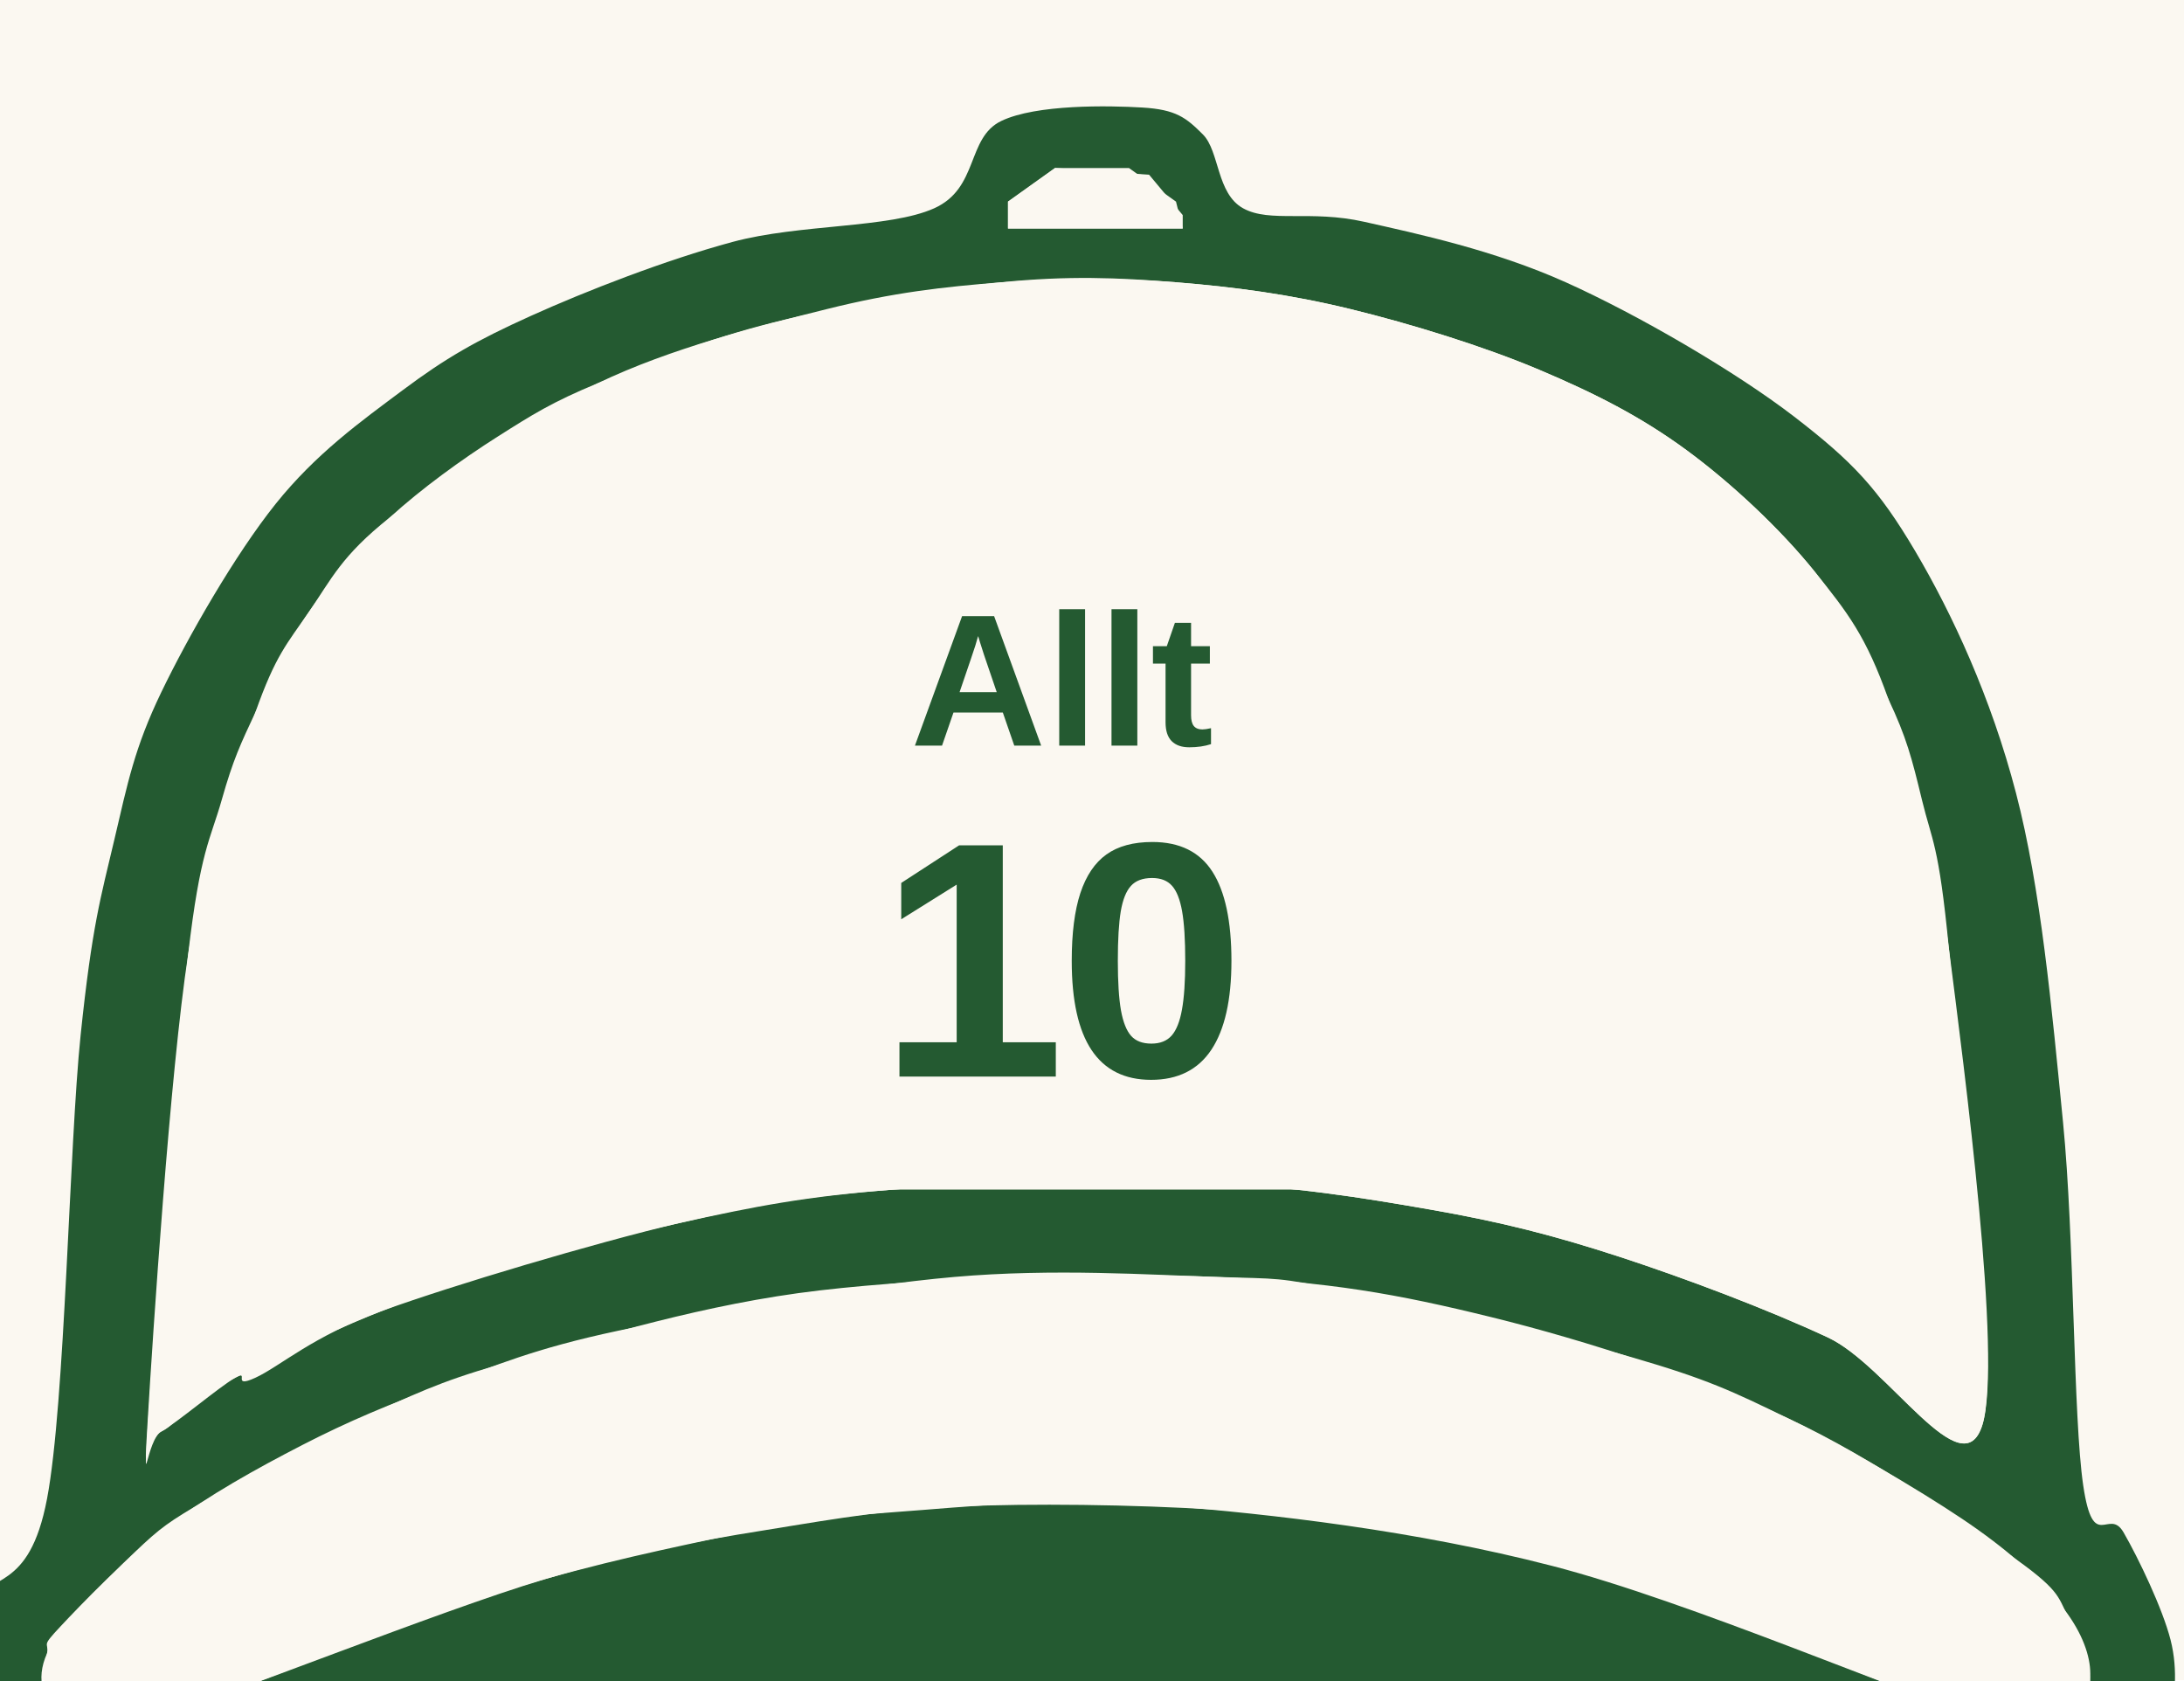
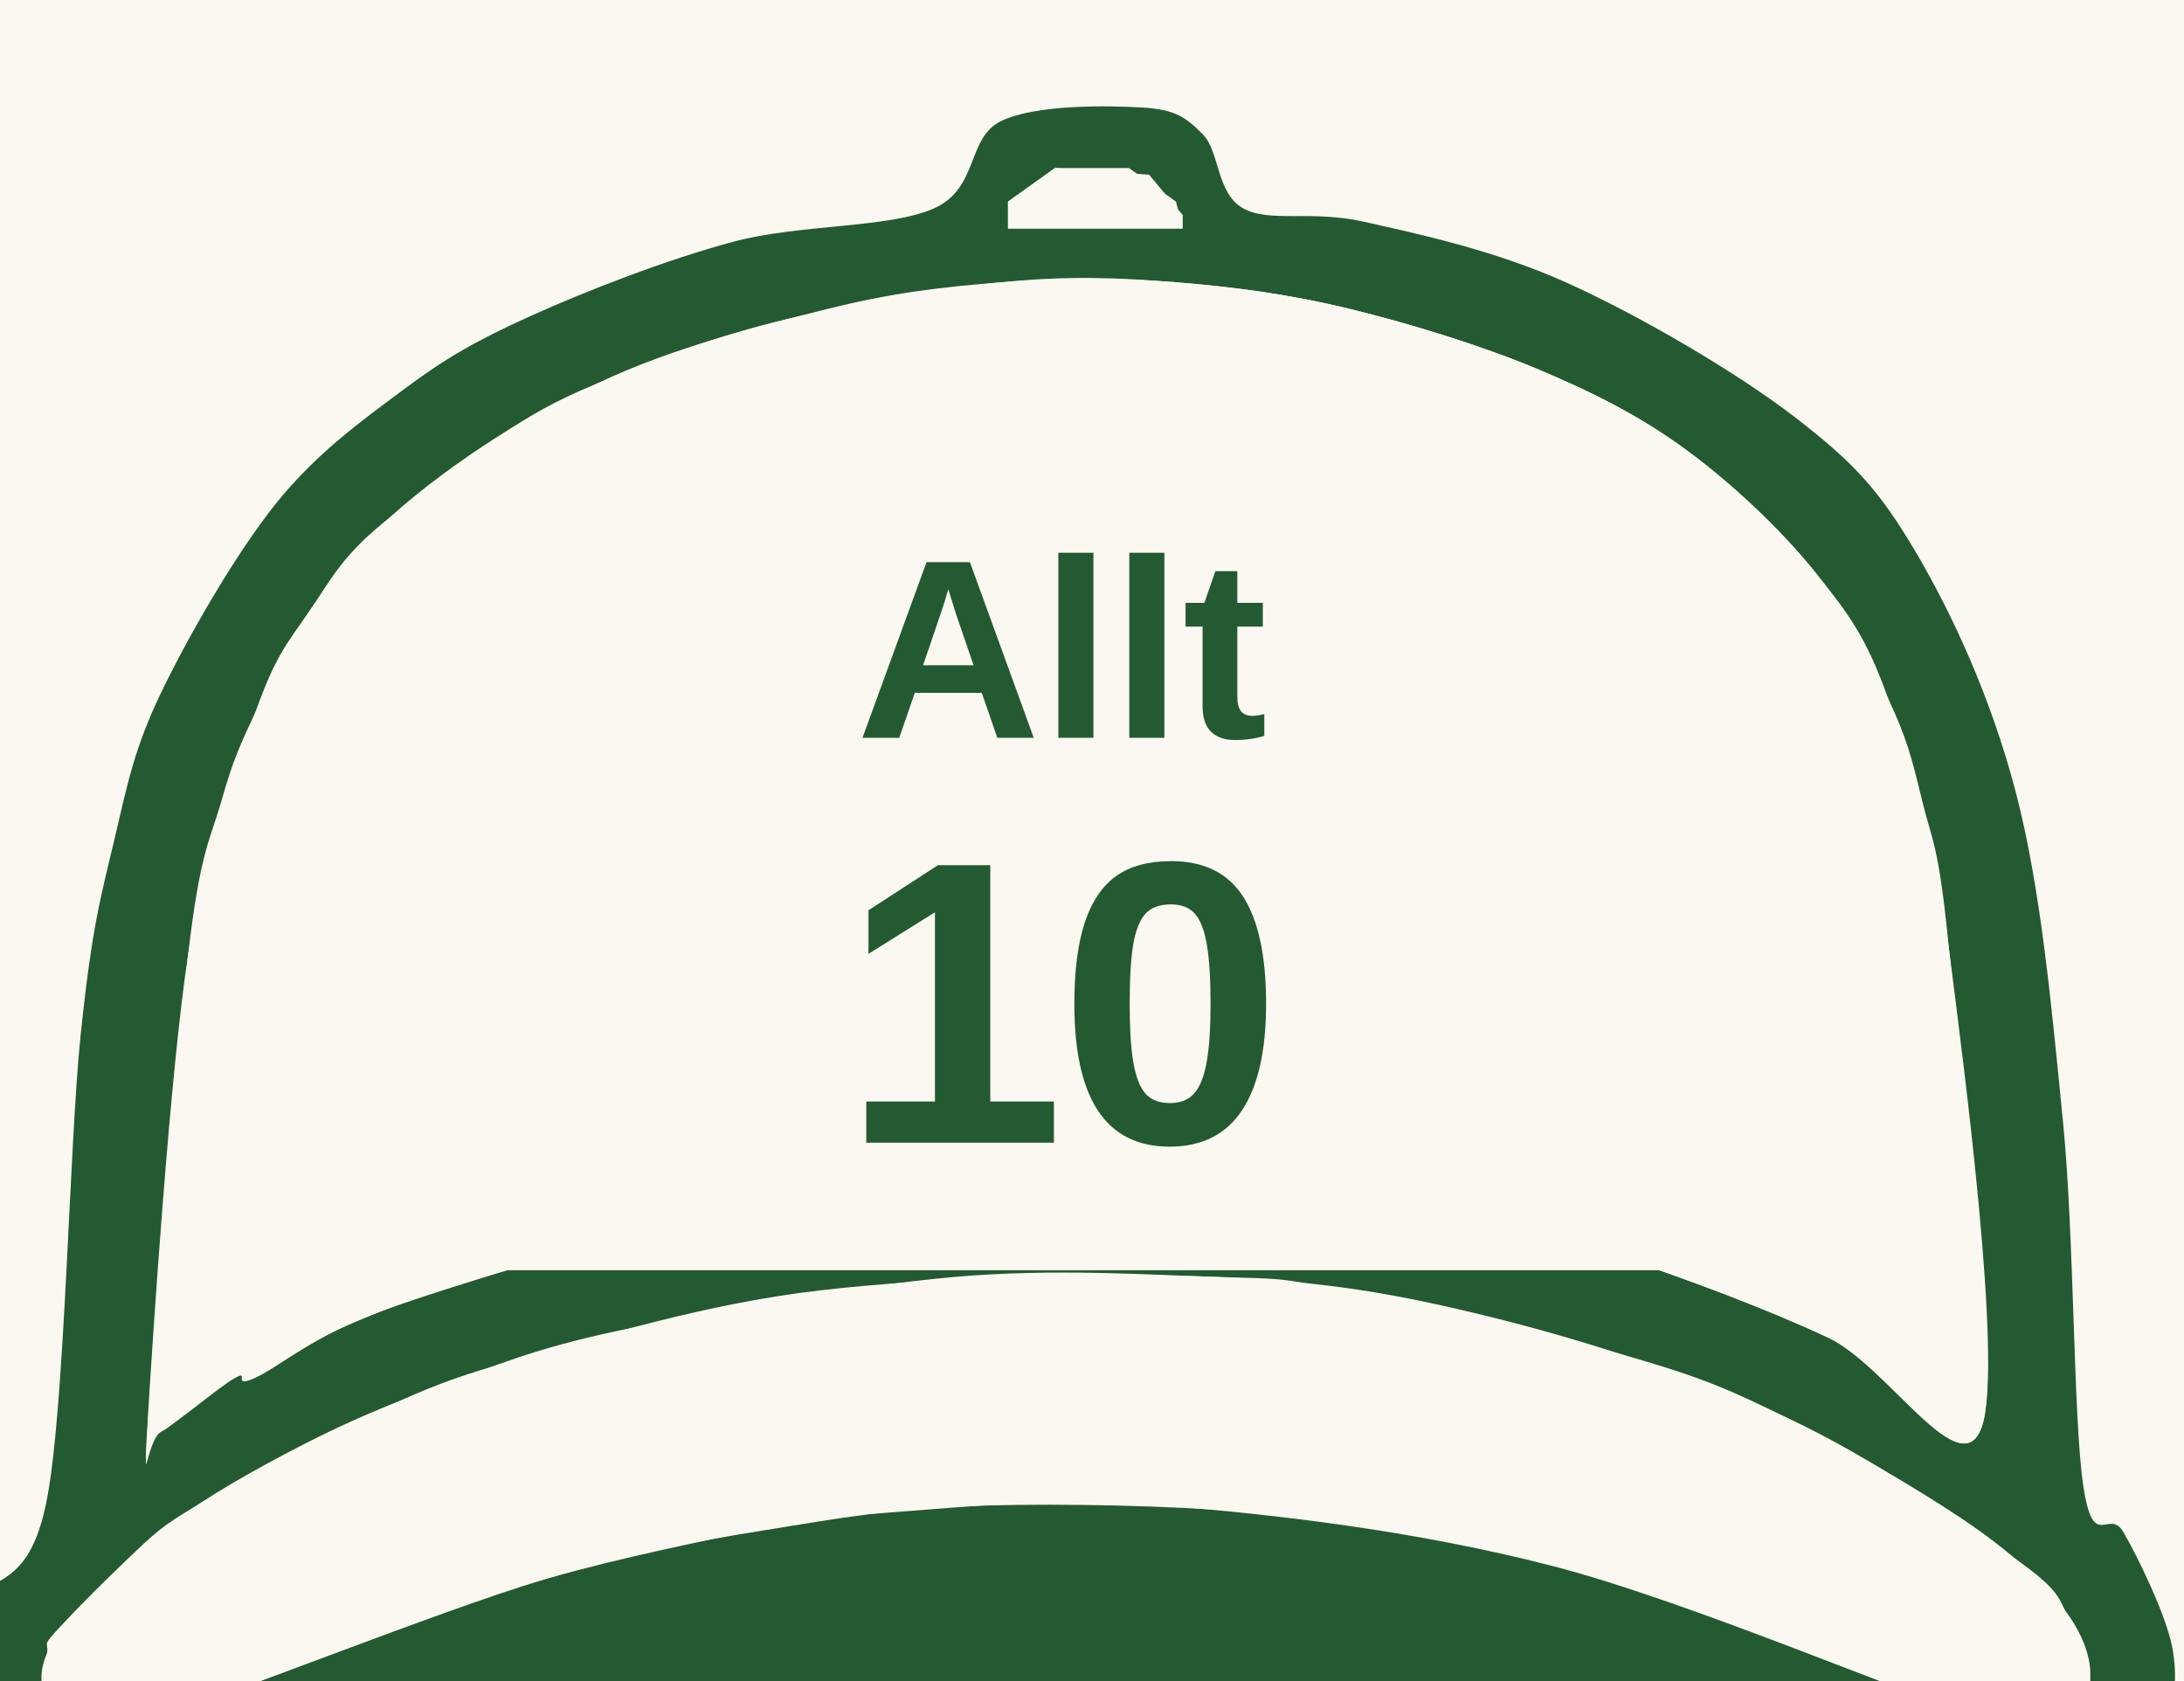
<svg xmlns="http://www.w3.org/2000/svg" viewBox="450 125 325 250" role="img" aria-label="Teskeið - Allt/10 forskoðun">
  <rect x="450" y="125" width="325" height="250" fill="#fbf8f1" />
  <path d="M62 631C61.5 612.2 62 586.8 63 569C64 551.2 65.7 539.3 68 524C70.3 508.7 72.7 494.8 77 477C81.3 459.2 88 435 94 417C100 399 105.7 385.3 113 369C120.3 352.7 128.7 335.5 138 319C147.3 302.5 157.2 286.7 169 270C180.8 253.3 195.5 234.5 209 219C222.5 203.5 236.8 189.3 250 177C263.2 164.7 275 155 288 145C301 135 312.3 126.7 328 117C343.7 107.3 365.2 95.3 382 87C398.8 78.7 410.8 73.5 429 67C447.2 60.5 472.7 52.7 491 48C509.3 43.3 521.7 41.3 539 39C556.3 36.7 576.8 34.7 595 34C613.2 33.3 631.8 34 648 35C664.2 36 676 37.3 692 40C708 42.7 727.5 46.7 744 51C760.5 55.3 777.5 61.2 791 66C804.5 70.8 808.8 72 825 80C841.2 88 870.3 103.3 888 114C905.7 124.7 916.3 132.5 931 144C945.7 155.5 962.8 170.5 976 183C989.2 195.5 998.2 205 1010 219C1021.8 233 1035.5 250.3 1047 267C1058.5 283.7 1070.5 304 1079 319C1087.5 334 1091.2 341.3 1098 357C1104.8 372.7 1113.7 394 1120 413C1126.3 432 1131.7 451.7 1136 471C1140.3 490.3 1143.7 511.3 1146 529C1148.3 546.7 1149.3 559.7 1150 577C1150.7 594.3 1151 613.3 1150 633C1149 652.7 1146.5 676.7 1144 695C1141.5 713.3 1139.8 723.7 1135 743C1130.2 762.3 1121.5 791.8 1115 811C1108.5 830.2 1102.8 842.8 1096 858C1089.2 873.2 1083 886.2 1074 902C1065 917.8 1053.2 937 1042 953C1030.8 969 1019.3 983.7 1007 998C994.7 1012.3 980 1027.3 968 1039C956 1050.7 945.3 1059.5 935 1068C924.7 1076.5 920.5 1080.3 906 1090C891.5 1099.7 866.5 1115.8 848 1126C829.5 1136.2 811.8 1144 795 1151C778.2 1158 764 1163 747 1168C730 1173 711 1177.7 693 1181C675 1184.3 655.7 1186.7 639 1188C622.3 1189.3 610.7 1189.7 593 1189C575.3 1188.3 552 1186.7 533 1184C514 1181.3 496.7 1177.7 479 1173C461.3 1168.3 445.3 1163.2 427 1156C408.7 1148.8 386.3 1138.8 369 1130C351.7 1121.2 337 1112 323 1103C309 1094 299.2 1087.3 285 1076C270.8 1064.7 252.2 1048.7 238 1035C223.8 1021.3 211.3 1007.3 200 994C188.7 980.7 181.2 971.5 170 955C158.8 938.5 143.2 913.3 133 895C122.8 876.7 116.2 862 109 845C101.8 828 95.7 811.2 90 793C84.3 774.8 79 754.5 75 736C71 717.5 68.2 699.5 66 682C63.8 664.5 62.5 649.8 62 631ZM101 596C100.7 611 101 625.5 102 641C103 656.5 104.8 673.8 107 689C109.2 704.2 110.3 713.3 115 732C119.7 750.7 128.7 782.2 135 801C141.3 819.8 146.3 830.5 153 845C159.7 859.5 166.3 873 175 888C183.7 903 195 920.8 205 935C215 949.2 223.5 959.8 235 973C246.5 986.2 263.3 1003.5 274 1014C284.7 1024.5 288.7 1027.7 299 1036C309.3 1044.3 321.3 1054.2 336 1064C350.7 1073.8 370.2 1086 387 1095C403.8 1104 420.7 1111.5 437 1118C453.3 1124.5 468.7 1129.5 485 1134C501.3 1138.5 519 1142.3 535 1145C551 1147.7 565.5 1149.2 581 1150C596.5 1150.8 612.3 1150.8 628 1150C643.7 1149.2 661.8 1146.8 675 1145C688.2 1143.2 693 1142.5 707 1139C721 1135.5 742.3 1129.8 759 1124C775.7 1118.2 791 1111.7 807 1104C823 1096.3 840.2 1087 855 1078C869.8 1069 883 1059.8 896 1050C909 1040.2 920.3 1030.8 933 1019C945.7 1007.2 959.8 992.8 972 979C984.2 965.2 995.3 951 1006 936C1016.7 921 1027.3 904 1036 889C1044.7 874 1051 861.3 1058 846C1065 830.7 1071.7 815.3 1078 797C1084.3 778.7 1091.3 755 1096 736C1100.7 717 1103.5 701.8 1106 683C1108.5 664.2 1110.3 641.8 1111 623C1111.7 604.2 1111.2 588 1110 570C1108.8 552 1106.2 530.2 1104 515C1101.8 499.8 1101 495 1097 479C1093 463 1085.8 436.5 1080 419C1074.2 401.5 1068.8 389 1062 374C1055.2 359 1046.5 342.3 1039 329C1031.5 315.7 1027 308 1017 294C1007 280 991.3 259.3 979 245C966.7 230.7 954.7 219 943 208C931.3 197 921.8 188.8 909 179C896.2 169.2 881.7 158.7 866 149C850.3 139.3 830.2 128.5 815 121C799.8 113.5 787.8 108.8 775 104C762.2 99.2 754.5 96.2 738 92C721.5 87.8 693.3 81.8 676 79C658.7 76.2 650.8 75.5 634 75C617.2 74.5 592.7 74.8 575 76C557.3 77.2 542.7 79.5 528 82C513.3 84.5 501.3 87.2 487 91C472.7 94.8 455.5 100.2 442 105C428.5 109.8 420.2 113.2 406 120C391.8 126.8 374 135.5 357 146C340 156.5 317.8 172.5 304 183C290.2 193.5 284.8 198.7 274 209C263.2 219.3 250.7 231.7 239 245C227.3 258.3 214.7 274.2 204 289C193.3 303.8 183.7 319.2 175 334C166.3 348.8 159.7 361 152 378C144.3 395 135.3 417.3 129 436C122.7 454.7 118.2 470.8 114 490C109.8 509.2 106.2 533.3 104 551C101.8 568.7 101.3 581 101 596ZM444 379C443.5 374.8 443.8 369.2 446 364C448.2 358.8 454.3 362.2 457 348C459.7 333.8 460.3 295.3 462 279C463.7 262.7 465 258.5 467 250C469 241.5 470 236.3 474 228C478 219.7 485 207.5 491 200C497 192.5 503.7 187.7 510 183C516.3 178.3 520.8 175.7 529 172C537.2 168.3 549 163.7 559 161C569 158.3 582.3 159 589 156C595.7 153 593.8 145.5 599 143C604.2 140.5 615 140.7 620 141C625 141.3 626.5 142.5 629 145C631.5 147.5 631 153.8 635 156C639 158.2 645 156.2 653 158C661 159.8 672.3 162.2 683 167C693.7 171.8 708.3 180.3 717 187C725.7 193.7 729.5 197.7 735 207C740.5 216.3 746.3 228.8 750 243C753.7 257.2 755.3 274.8 757 292C758.7 309.2 758.5 335.8 760 346C761.5 356.2 763.8 349.2 766 353C768.2 356.8 771.8 364.3 773 369C774.2 373.7 773.5 378 773 381C772.5 384 771.5 385.3 770 387C768.5 388.7 765 382.7 764 391C763 399.3 764.5 425 764 437C763.5 449 763.2 452.7 761 463C758.8 473.3 755.8 487 751 499C746.2 511 738 525.5 732 535C726 544.5 726.8 544.2 715 556C703.2 567.8 671.7 595.2 661 606C650.3 616.8 654 615.3 651 621C648 626.7 645 633.5 643 640C641 646.5 639.7 649.5 639 660C638.3 670.5 635.8 661.7 639 703C642.2 744.3 654.7 867.8 658 908C661.3 948.2 659.5 935.3 659 944C658.5 952.7 656.7 955.5 655 960C653.3 964.5 651.8 967.3 649 971C646.2 974.7 642.3 979 638 982C633.7 985 629.5 987.7 623 989C616.5 990.3 606.3 991.3 599 990C591.7 988.7 584.3 984.8 579 981C573.7 977.2 570.3 973.3 567 967C563.7 960.7 560.2 952.5 559 943C557.8 933.5 556.5 952 560 910C563.5 868 576.7 731.3 580 691C583.3 650.7 580.8 676.7 580 668C579.2 659.3 577.3 647.2 575 639C572.7 630.8 569 624.5 566 619C563 613.5 568 616.8 557 606C546 595.2 513.5 568.3 500 554C486.5 539.7 481.7 529.3 476 520C470.3 510.7 469 506.2 466 498C463 489.8 460.2 482.2 458 471C455.8 459.8 453.8 444.3 453 431C452.2 417.7 453.7 398 453 391C452.3 384 450.5 391 449 389C447.5 387 444.5 383.2 444 379ZM600 155L600 159L626 159L625 155L618 150L607 150ZM472 336C471.3 347.8 471.8 339 474 338C476.2 337 478.2 333.5 485 330C491.8 326.5 504 320.8 515 317C526 313.2 539.7 309.5 551 307C562.3 304.5 570 303 583 302C596 301 615.7 300.5 629 301C642.3 301.5 652.7 303.2 663 305C673.3 306.8 681.2 308.8 691 312C700.8 315.2 713 319.8 722 324C731 328.2 742 346.7 745 337C748 327.3 742.3 284 740 266C737.7 248 734.3 238.3 731 229C727.7 219.7 725 216.2 720 210C715 203.8 707.8 197 701 192C694.2 187 687.3 183.5 679 180C670.7 176.5 660 173.2 651 171C642 168.8 633.7 167.7 625 167C616.3 166.3 607.7 166.3 599 167C590.3 167.7 583 168.5 573 171C563 173.5 549.8 176.8 539 182C528.2 187.2 515.2 196.3 508 202C500.8 207.7 499.3 211.2 496 216C492.7 220.8 491 222.5 488 231C485 239.5 480.7 249.5 478 267C475.3 284.5 472.7 324.2 472 336ZM457 371C455.2 375 456.5 378.3 459 380C461.5 381.7 461.7 383.8 472 381C482.3 378.2 507 367.5 521 363C535 358.5 545.7 356.2 556 354C566.3 351.8 571.8 350.8 583 350C594.2 349.2 606.7 347.7 623 349C639.3 350.3 660.5 352.7 681 358C701.5 363.3 733.5 377.2 746 381C758.5 384.8 753.5 381.8 756 381C758.5 380.2 760.7 378.5 761 376C761.3 373.5 759.8 369.2 758 366C756.2 362.8 757 362 750 357C743 352 729 342 716 336C703 330 686.2 324.5 672 321C657.8 317.5 647.7 315.7 631 315C614.3 314.3 589.2 315 572 317C554.8 319 539 324 528 327C517 330 513.8 331.5 506 335C498.2 338.5 487 344.5 481 348C475 351.5 474 352.2 470 356C466 359.8 458.8 367 457 371ZM459 399C451.3 403.5 457.3 414.8 459 419C460.7 423.2 466.3 418.8 469 424C471.7 429.2 472.3 442.2 475 450C477.7 457.8 482 466.2 485 471C488 475.8 489.8 476.7 493 479C496.2 481.3 498.3 483.2 504 485C509.7 486.8 518 489.7 527 490C536 490.3 549.7 489.2 558 487C566.3 484.8 571.3 482.2 577 477C582.7 471.8 588 464.7 592 456C596 447.3 598.5 430.7 601 425C603.5 419.3 604.7 422.3 607 422C609.3 421.7 613.2 422.3 615 423C616.8 423.7 616.2 420.7 618 426C619.8 431.3 623.5 448 626 455C628.5 462 629.8 463.8 633 468C636.2 472.2 639 476.5 645 480C651 483.5 661.3 487.3 669 489C676.7 490.7 685 490.2 691 490C697 489.8 699.8 489.5 705 488C710.2 486.5 717.5 483.7 722 481C726.5 478.3 729 475.8 732 472C735 468.2 737.2 466 740 458C742.8 450 745.8 430.5 749 424C752.2 417.5 757.3 423.2 759 419C760.7 414.8 766.7 403.5 759 399C751.3 394.5 729 393.2 713 392C697 390.8 678.5 390.2 663 392C647.5 393.8 630.7 401.2 620 403C609.3 404.8 606.8 404.3 599 403C591.2 401.7 582.5 397 573 395C563.5 393 553.3 391.5 542 391C530.7 390.5 518.8 390.7 505 392C491.2 393.3 466.7 394.5 459 399ZM484 435C483.3 427.8 484.3 417.7 486 413C487.7 408.3 490.3 408.5 494 407C497.7 405.5 499.3 404.7 508 404C516.7 403.3 536.2 402.7 546 403C555.8 403.3 561 404.5 567 406C573 407.5 578.7 409.5 582 412C585.3 414.5 586.5 416.3 587 421C587.5 425.7 587.2 433 585 440C582.8 447 578.3 457.3 574 463C569.7 468.7 564.2 471.5 559 474C553.8 476.5 549.7 477.5 543 478C536.3 478.5 525.7 478.2 519 477C512.3 475.8 507.8 474.5 503 471C498.2 467.5 493.2 462 490 456C486.8 450 484.7 442.2 484 435ZM632 432C631.3 427 631.3 421.3 632 418C632.7 414.7 631 414.3 636 412C641 409.7 651.3 405.5 662 404C672.7 402.5 690.8 402.8 700 403C709.2 403.2 712.2 403.8 717 405C721.8 406.2 726.2 407.8 729 410C731.8 412.2 733.3 413.2 734 418C734.7 422.8 734.8 431.3 733 439C731.2 446.7 727.3 458 723 464C718.7 470 712.2 472.7 707 475C701.8 477.3 698.3 477.7 692 478C685.7 478.3 676 478.5 669 477C662 475.5 655.5 473.8 650 469C644.5 464.2 639 454.2 636 448C633 441.8 632.7 437 632 432ZM563 538L567 545L583 552L615 554L632 549L644 542L657 529L660 521L658 517L651 516L636 532L614 541L588 540L571 532L566 533Z" fill="#245a31" fill-rule="evenodd" />
  <path d="M600 159L600 155L607 150L621 151L626 157L626 159ZM472 337C472.7 325.2 476.2 282.5 478 267C479.8 251.5 481.3 250 483 244C484.7 238 485.8 235.7 488 231C490.2 226.3 492.7 220.8 496 216C499.3 211.2 503.3 206.3 508 202C512.7 197.7 518.8 193.3 524 190C529.2 186.7 532.2 184.8 539 182C545.8 179.2 555 175.5 565 173C575 170.5 589 168 599 167C609 166 616.3 166.3 625 167C633.7 167.7 642 168.8 651 171C660 173.2 670.7 176.5 679 180C687.3 183.5 694.2 187 701 192C707.8 197 715 203.8 720 210C725 216.2 728.3 223.3 731 229C733.7 234.7 734.5 237.8 736 244C737.5 250.2 738.5 250.5 740 266C741.5 281.5 748 327.3 745 337C742 346.7 731 328.2 722 324C713 319.8 700.8 315.2 691 312C681.2 308.8 673.3 306.8 663 305C652.7 303.2 642.3 301.5 629 301C615.7 300.5 596 301 583 302C570 303 563.7 304 551 307C538.3 310 517.5 316.2 507 320C496.5 323.8 491.7 328.3 488 330C484.3 331.7 487.3 328.7 485 330C482.7 331.3 476.2 336.8 474 338C471.8 339.2 471.3 348.8 472 337ZM457 378C456.3 376.3 456.7 372.8 457 371C457.3 369.2 456 370.2 459 367C462 363.8 469 356.5 475 352C481 347.5 488.2 343.5 495 340C501.8 336.5 508.2 333.8 516 331C523.8 328.2 529.3 325.7 542 323C554.7 320.3 577.2 316.3 592 315C606.8 313.7 621.3 314.7 631 315C640.7 315.3 639.7 315 650 317C660.3 319 682 323.8 693 327C704 330.2 707.8 332 716 336C724.2 340 735.3 346.5 742 351C748.7 355.5 752.8 359.3 756 363C759.2 366.7 760.7 370.2 761 373C761.3 375.8 760.5 378.7 758 380C755.5 381.3 755.5 383.7 746 381C736.5 378.3 713.8 368.3 701 364C688.2 359.7 679.8 357.3 669 355C658.2 352.7 648 351 636 350C624 349 608.3 348.7 597 349C585.7 349.3 579 350.2 568 352C557 353.8 547 355.2 531 360C515 364.8 483.7 377.5 472 381C460.3 384.5 463.5 381.5 461 381C458.5 380.5 457.7 379.7 457 378ZM459 419C457.7 415.2 458.7 402.5 459 399C459.3 395.5 451 399.3 461 398C471 396.7 502.2 391.8 519 391C535.8 390.2 548.7 391 562 393C575.3 395 589.3 401.3 599 403C608.7 404.7 611.5 404.5 620 403C628.5 401.5 640.8 396 650 394C659.2 392 664.5 391.3 675 391C685.5 390.7 699 390.7 713 392C727 393.3 751.3 394.5 759 399C766.7 403.5 760.7 414.8 759 419C757.3 423.2 752.2 417.5 749 424C745.8 430.5 742.8 450 740 458C737.2 466 735 468.2 732 472C729 475.8 725 478.8 722 481C719 483.2 719.2 483.5 714 485C708.8 486.5 697.2 489.2 691 490C684.8 490.8 682.2 490.5 677 490C671.8 489.5 666 489.2 660 487C654 484.8 645.5 480.2 641 477C636.5 473.8 635.5 471.7 633 468C630.5 464.3 628.5 462 626 455C623.5 448 620.3 431.5 618 426C615.7 420.5 613.8 422.7 612 422C610.2 421.3 608.8 421.5 607 422C605.2 422.5 603 420.7 601 425C599 429.3 597 441.8 595 448C593 454.2 591.2 458 589 462C586.8 466 585.2 468.7 582 472C578.8 475.3 574 479.5 570 482C566 484.5 562.5 485.7 558 487C553.5 488.3 548.2 489.5 543 490C537.8 490.5 532.5 490.5 527 490C521.5 489.5 515.2 488.5 510 487C504.8 485.5 500.2 483.7 496 481C491.8 478.3 487.7 474 485 471C482.3 468 481.8 467 480 463C478.2 459 475.5 452.8 474 447C472.5 441.2 472.2 432.2 471 428C469.8 423.8 469 423.5 467 422C465 420.5 460.3 422.8 459 419ZM484 418C483 422.3 483 428.7 484 435C485 441.3 488.2 451.2 490 456C491.8 460.8 492.8 461.5 495 464C497.2 466.5 499 468.8 503 471C507 473.2 512.3 475.8 519 477C525.7 478.2 536.3 478.5 543 478C549.7 477.5 554.8 475.5 559 474C563.2 472.5 565 471.5 568 469C571 466.5 574.7 462.3 577 459C579.3 455.7 580.3 453.7 582 449C583.7 444.3 586.2 435.7 587 431C587.8 426.3 587.8 424.2 587 421C586.2 417.8 584 414.2 582 412C580 409.8 579.3 409.3 575 408C570.7 406.7 565.7 404.8 556 404C546.3 403.2 526.2 402.8 517 403C507.8 403.2 505.5 404 501 405C496.5 406 492.8 406.8 490 409C487.2 411.2 485 413.7 484 418ZM632 418C631 422.5 631.5 430.3 633 437C634.5 443.7 638.2 452.7 641 458C643.8 463.3 645.3 465.8 650 469C654.7 472.2 662 475.5 669 477C676 478.5 685.7 478.3 692 478C698.3 477.7 703.2 476.2 707 475C710.8 473.8 712 473.3 715 471C718 468.7 722.7 464 725 461C727.3 458 727.5 457.5 729 453C730.5 448.5 733.2 439.8 734 434C734.8 428.2 734.3 421.5 734 418C733.7 414.5 733.7 414.8 732 413C730.3 411.2 727.5 408.5 724 407C720.5 405.5 719.8 404.7 711 404C702.2 403.3 680.3 402.8 671 403C661.7 403.2 660.3 403.8 655 405C649.7 406.2 642.8 407.8 639 410C635.2 412.2 633 413.5 632 418ZM563 540L564 535L571 532L588 540L614 541L627 537L636 532L651 516L658 517L660 521L657 529L644 542L632 549L615 554L592 554L583 552L567 545Z" fill="#fbf8f1" fill-rule="evenodd" />
-   <rect x="514" y="210" width="188" height="92" fill="#fbf8f1" />
-   <text x="608" y="228" text-anchor="middle" dominant-baseline="middle" font-family="Arial Black, Arial, Helvetica, sans-serif" font-weight="900" font-size="28" fill="#245a31">Allt</text>
-   <text x="608" y="271" text-anchor="middle" dominant-baseline="middle" font-family="Arial Black, Arial, Helvetica, sans-serif" font-weight="900" font-size="50" fill="#245a31" letter-spacing="-1">10</text>
+   <rect x="514" y="200" width="188" height="114" fill="#fbf8f1" />
+   <text x="608" y="224" text-anchor="middle" dominant-baseline="middle" font-family="Arial Black, Arial, Helvetica, sans-serif" font-weight="900" font-size="38" fill="#245a31">Allt</text>
+   <text x="608" y="278" text-anchor="middle" dominant-baseline="middle" font-family="Arial Black, Arial, Helvetica, sans-serif" font-weight="900" font-size="60" fill="#245a31" letter-spacing="-1">10</text>
</svg>
